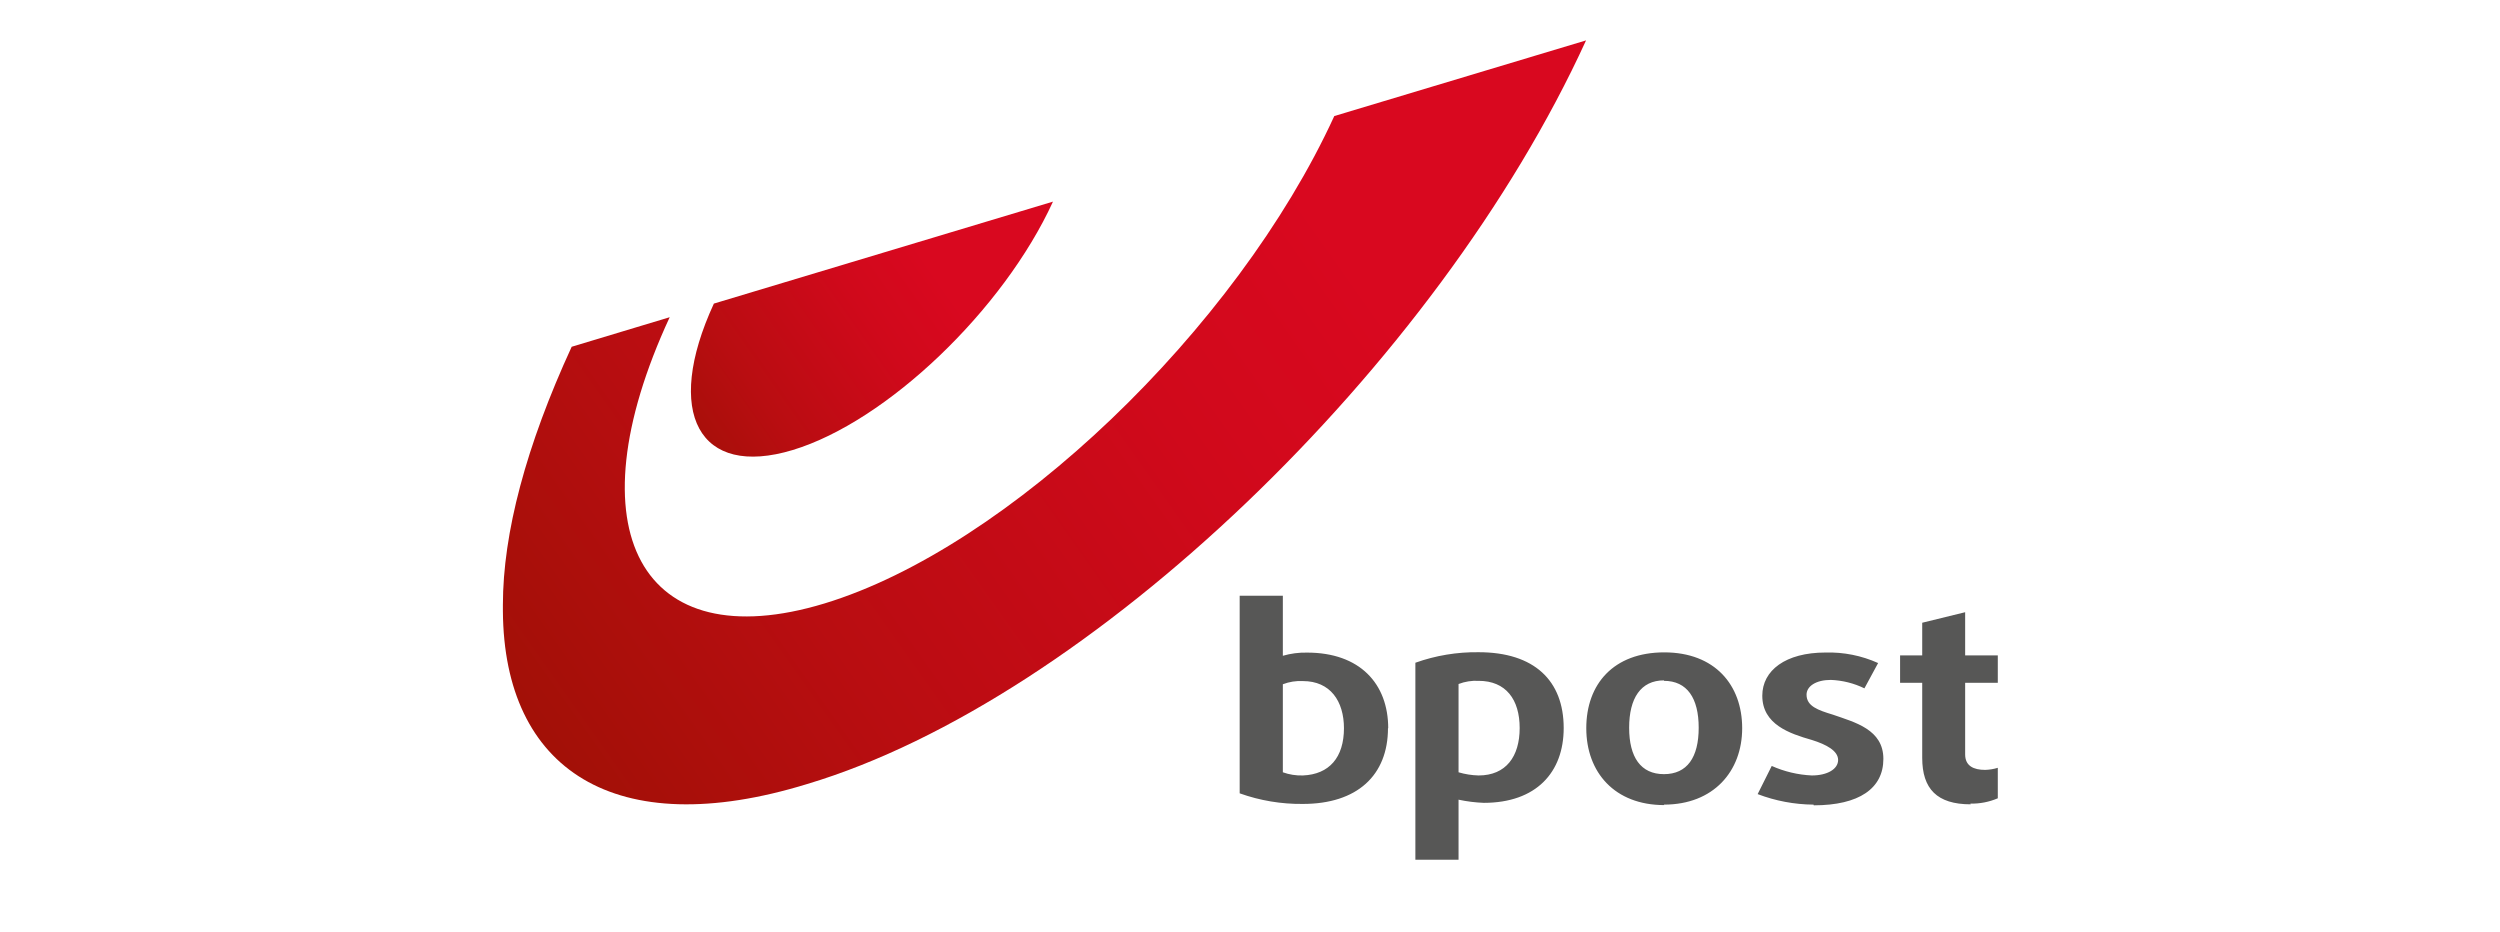
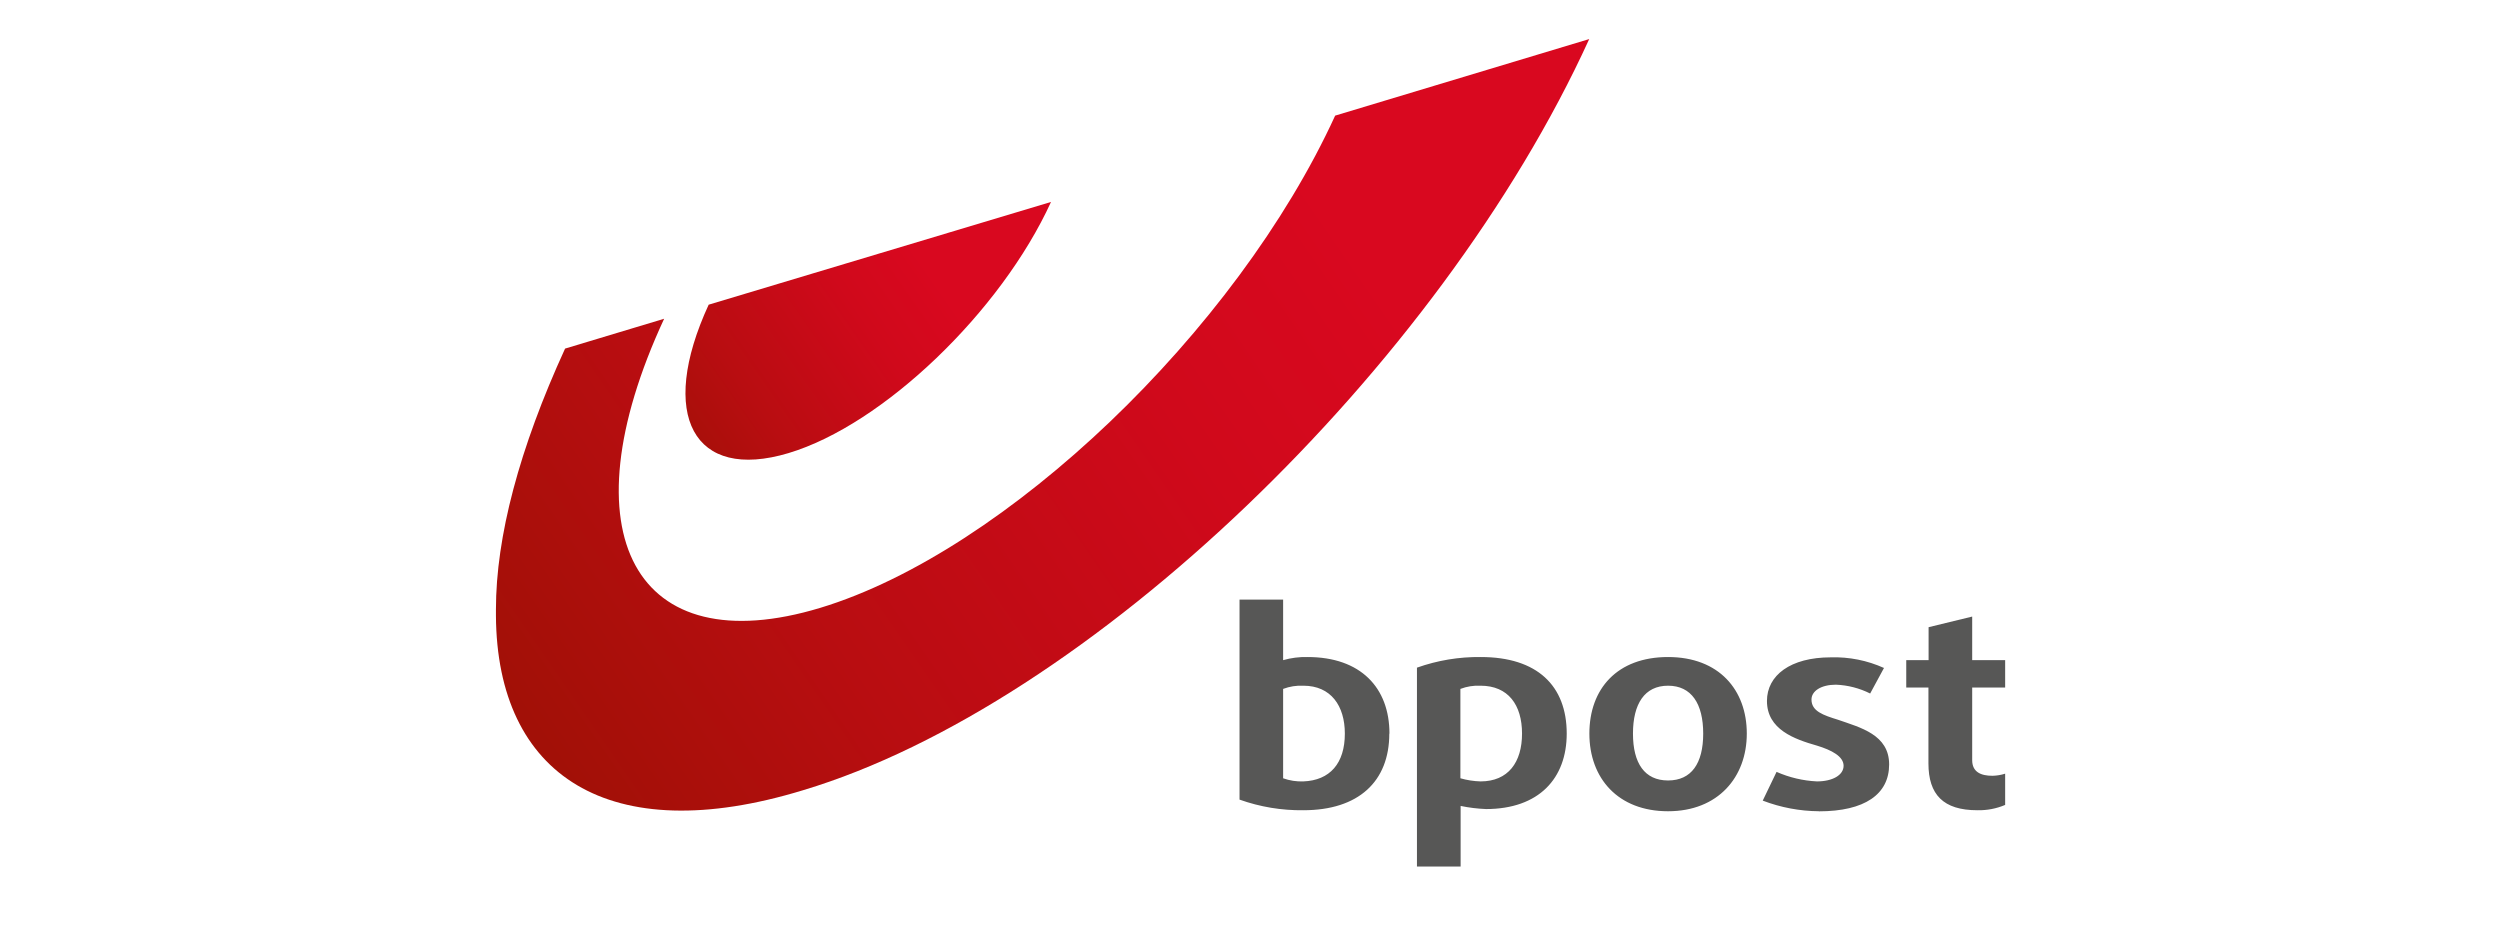
- <svg xmlns="http://www.w3.org/2000/svg" xmlns:xlink="http://www.w3.org/1999/xlink" viewBox="0 0 323.13 120.41">
+ <svg xmlns="http://www.w3.org/2000/svg" xmlns:xlink="http://www.w3.org/1999/xlink" viewBox="0 0 320 120">
  <defs>
    <style>.a{fill:none;}.b{fill:url(#a);}.c{fill:url(#b);}.d{fill:#575756;}</style>
-     <linearGradient id="a" x1="-1035.88" y1="151.81" x2="-1034.52" y2="151.81" gradientTransform="translate(91008.78 -85720.22) rotate(-35) scale(119.43)" gradientUnits="userSpaceOnUse">
+     <linearGradient id="a" x1="-1037.44" y1="151.61" x2="-1036.08" y2="151.61" gradientTransform="translate(91174.32 -85807.54) rotate(-35) scale(119.43)" gradientUnits="userSpaceOnUse">
      <stop offset="0" stop-color="#a21007" />
      <stop offset="0.24" stop-color="#b90d11" />
      <stop offset="0.56" stop-color="#d0091b" />
      <stop offset="0.75" stop-color="#d9081f" />
      <stop offset="1" stop-color="#d9081f" />
    </linearGradient>
-     <linearGradient id="b" x1="-1029.74" y1="173.32" x2="-1028.38" y2="173.32" gradientTransform="translate(29813.68 -29209.79) rotate(-35) scale(39.95)" xlink:href="#a" />
+     <linearGradient id="b" x1="-1031.3" y1="173.11" x2="-1029.94" y2="173.11" gradientTransform="translate(29868 -29239.13) rotate(-35) scale(39.95)" xlink:href="#a" />
  </defs>
-   <rect class="a" width="323.13" height="120.41" />
-   <path class="b" d="M205,5.22h0L172.46,15c-12.67,27.63-42.21,55.81-65.9,63s-32.8-9.39-20-37L73.89,44.82C68,57.62,65,68.92,65,78.18V79c.14,20.42,14.43,30,39.35,22.33C140.73,90.43,185.78,47.28,205,5.22Z" />
-   <path class="c" d="M136.1,26.06l0,0L92.27,39.24c-6.53,14.16-1.91,22.6,10.21,18.92S129.69,40.07,136.1,26.06Z" />
-   <path class="d" d="M191.79,103.77a19,19,0,0,1-3.27-.41v7.76h-5.58V85.66a23.41,23.41,0,0,1,8.17-1.36c7.21,0,11,3.68,11,9.8,0,5.72-3.54,9.67-10.34,9.67M191.11,88a6.26,6.26,0,0,0-2.59.41V99.82a10,10,0,0,0,2.59.41c3.54,0,5.31-2.45,5.31-6.13S194.65,88,191.11,88m24,16.06c-6.4,0-10.08-4.22-10.08-9.94s3.54-9.8,10.08-9.8,10.07,4.22,10.07,9.8S221.47,104,215.07,104m0-16.06c-3,0-4.5,2.31-4.5,6.12s1.5,6,4.5,6,4.49-2.17,4.49-6S218.06,88,215.07,88M234.4,104a20.7,20.7,0,0,1-7.22-1.36L229,99a14.35,14.35,0,0,0,5.18,1.23c2,0,3.4-.82,3.4-2s-1.5-2-3.4-2.59c-2.86-.82-6.4-2-6.4-5.72,0-3.26,3-5.58,8.17-5.58a15.48,15.48,0,0,1,6.8,1.36l-1.77,3.27a10.85,10.85,0,0,0-4.35-1.09c-1.91,0-3.13.82-3.13,1.91,0,1.49,1.49,2,3.4,2.58,2.86,1,6.53,1.91,6.53,5.72s-3.13,6-9,6m20.28-.13c-4.35,0-6.26-2-6.26-6V88.25h-2.86V84.71h2.86V80.49L254,79.13v5.58h4.22v3.54H254v9.26c0,1.49,1.09,2,2.59,2a6.1,6.1,0,0,0,1.63-.27v3.94a8.56,8.56,0,0,1-3.54.69M179.4,94.1c0,6.13-4,9.81-11,9.81a23.46,23.46,0,0,1-8.17-1.37V77h5.58v7.76a10.45,10.45,0,0,1,3.14-.41c6.8,0,10.48,4,10.48,9.8m-5.72,0c0-3.54-1.77-6.12-5.31-6.12a6.3,6.3,0,0,0-2.59.41V99.82a7,7,0,0,0,2.59.41c3.4-.14,5.31-2.31,5.31-6.13" />
+   <rect class="a" width="320" height="120" />
+   <path class="b" d="M203.42,5V5l-32.52,9.8c-12.66,27.64-42.2,55.82-65.89,63s-32.81-9.39-20-37L72.33,44.62C66.47,57.41,63.48,68.71,63.48,78v.82c.13,20.42,14.43,29.95,39.34,22.32C139.17,90.22,184.22,47.08,203.42,5Z" />
+   <path class="c" d="M134.53,25.85h0L90.71,39C84.17,53.19,88.8,61.63,100.92,58S128.13,39.87,134.53,25.85Z" />
+   <path class="d" d="M190.22,103.56a20,20,0,0,1-3.26-.4v7.76h-5.59V85.46a23.5,23.5,0,0,1,8.17-1.36c7.22,0,11,3.67,11,9.8,0,5.72-3.54,9.66-10.35,9.66m-.68-15.79a6.38,6.38,0,0,0-2.58.41V99.62a10.48,10.48,0,0,0,2.58.4c3.54,0,5.31-2.45,5.31-6.12s-1.77-6.13-5.31-6.13m24,16.07c-6.4,0-10.07-4.22-10.07-9.94s3.54-9.8,10.07-9.8,10.08,4.22,10.08,9.8-3.68,9.94-10.08,9.94m0-16.07c-3,0-4.49,2.32-4.49,6.13s1.5,6,4.49,6,4.5-2.18,4.5-6-1.5-6.13-4.5-6.13m19.33,16.07a20.59,20.59,0,0,1-7.21-1.36l1.77-3.68a14.56,14.56,0,0,0,5.17,1.22c2,0,3.41-.81,3.41-2s-1.5-2-3.41-2.58c-2.86-.82-6.4-2.05-6.4-5.72,0-3.27,3-5.58,8.17-5.58a15.42,15.42,0,0,1,6.81,1.36l-1.77,3.27A10.73,10.73,0,0,0,235,87.64c-1.9,0-3.13.81-3.13,1.9,0,1.5,1.5,2,3.4,2.59,2.86,1,6.54,1.9,6.54,5.72s-3.13,6-9,6m20.29-.14c-4.36,0-6.26-2-6.26-6V88H244V84.5h2.86V80.28l5.58-1.36V84.5h4.22V88h-4.22V97.3c0,1.5,1.09,2,2.58,2a5.74,5.74,0,0,0,1.64-.27v4a8.61,8.61,0,0,1-3.54.68m-75.29-9.8c0,6.12-3.94,9.8-11,9.8a23.41,23.41,0,0,1-8.17-1.36V76.75h5.58V84.5a10.36,10.36,0,0,1,3.13-.4c6.81,0,10.48,3.94,10.48,9.8m-5.71,0c0-3.54-1.77-6.13-5.31-6.13a6.43,6.43,0,0,0-2.59.41V99.62a6.9,6.9,0,0,0,2.59.4c3.4-.13,5.31-2.31,5.31-6.12" />
</svg>
